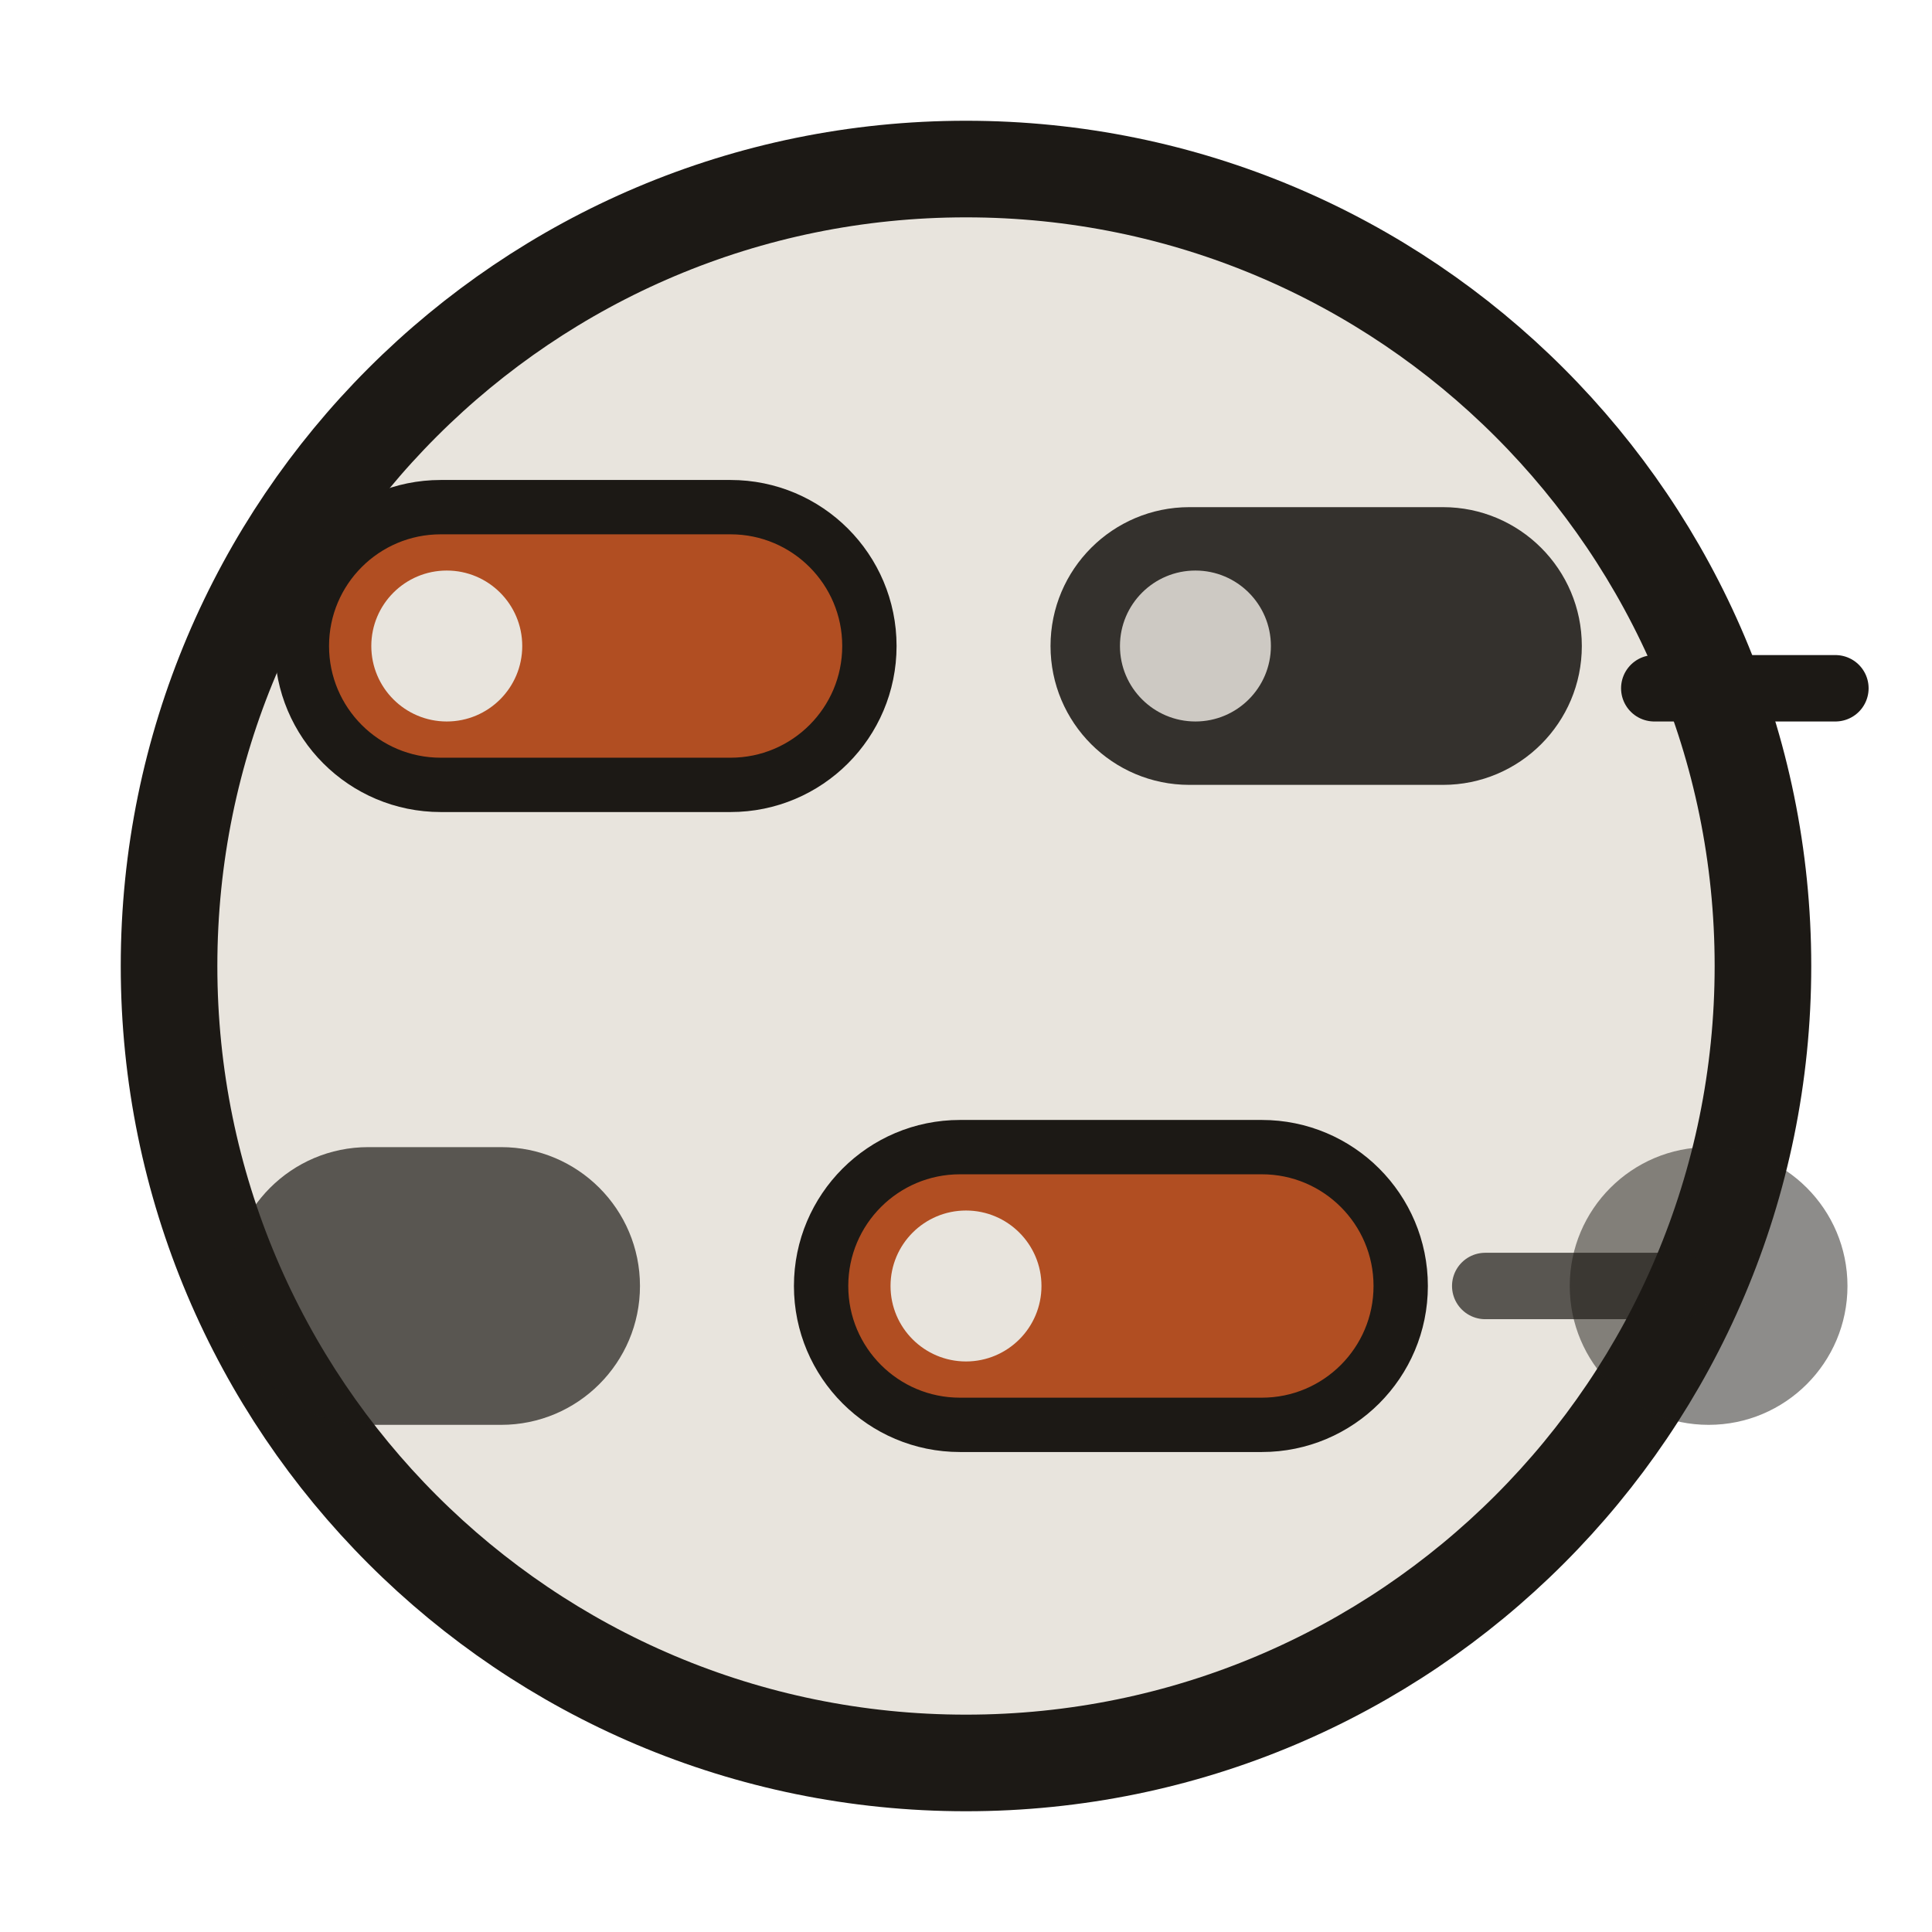
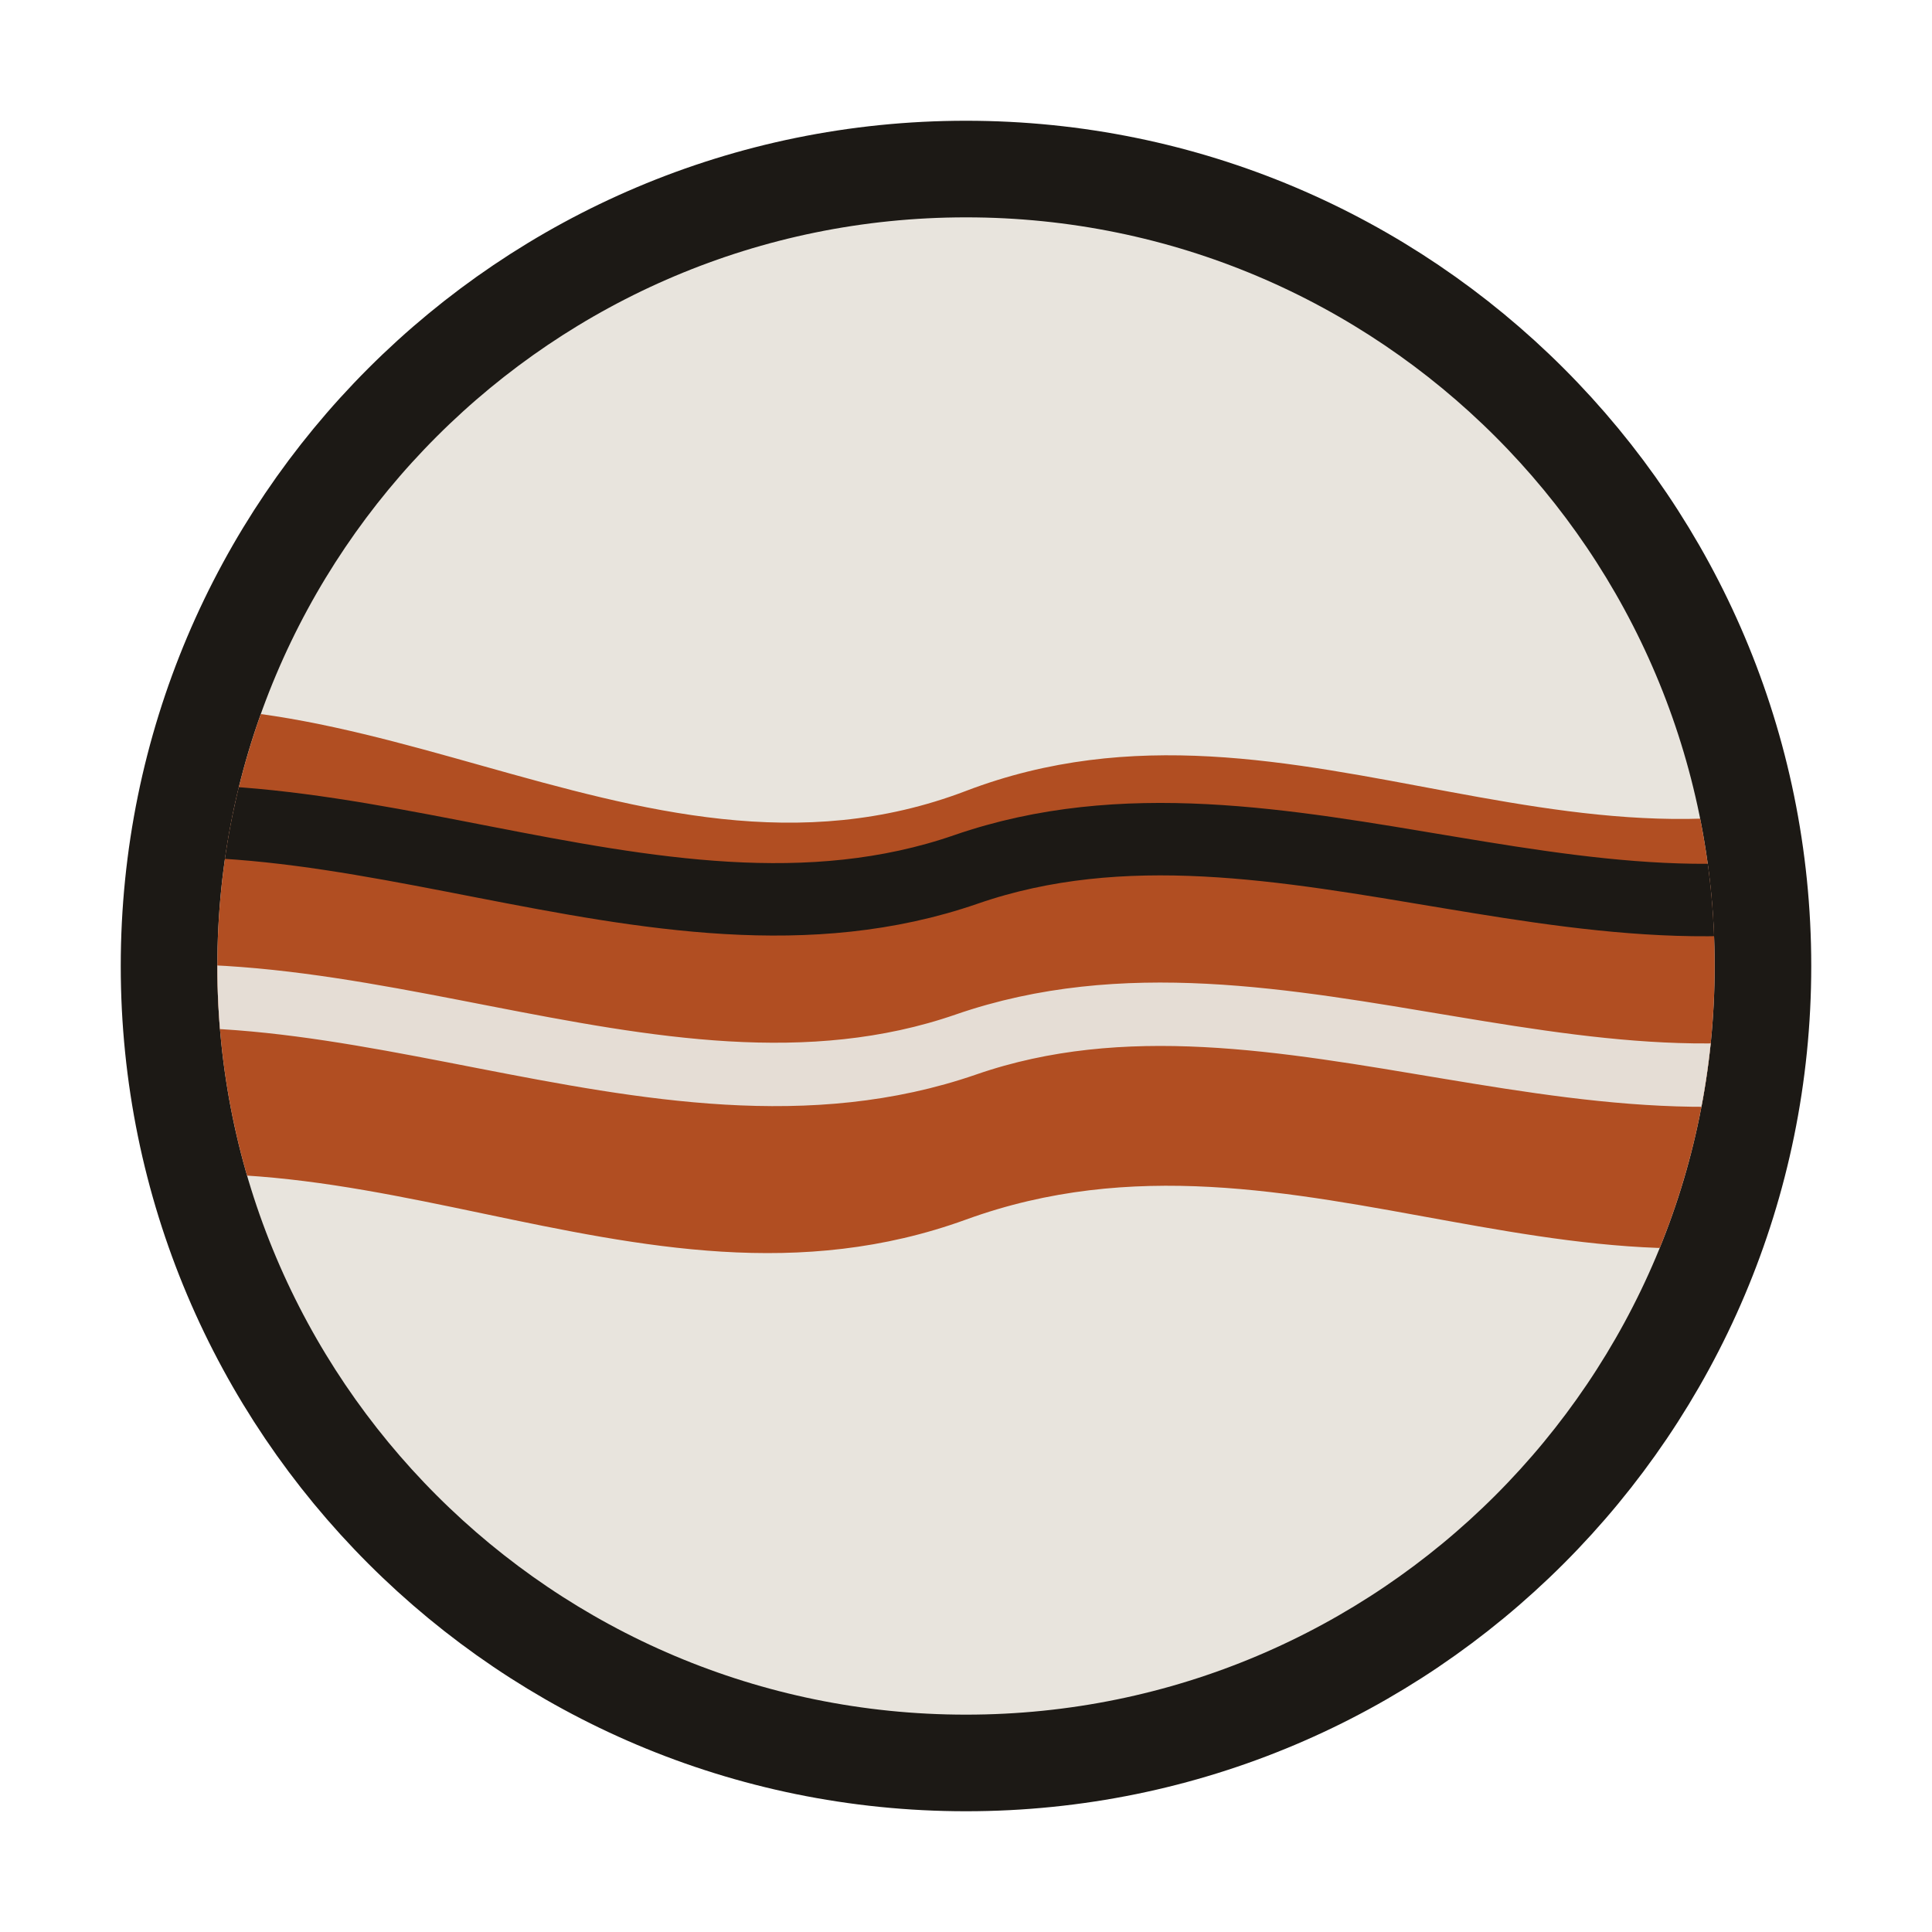
<svg xmlns="http://www.w3.org/2000/svg" viewBox="0 0 32 32" fill="none" role="img" aria-label="Interactive Projects Stream">
+   <defs>
+     <clipPath id="ips-river-disc">
+       <circle cx="16" cy="16" r="12.4" />
+     </clipPath>
+   </defs>
  <circle cx="16" cy="16" r="13.2" fill="#E8E4DD" stroke="#1C1915" stroke-width="1.6" />
-   <rect x="5" y="8.4" width="9.4" height="4.6" rx="2.3" fill="#B14E22" stroke="#1C1915" stroke-width="0.9" />
-   <rect x="17.4" y="8.4" width="8.8" height="4.6" rx="2.3" fill="#1C1915" opacity="0.88" />
-   <circle cx="7.4" cy="10.7" r="1.25" fill="#E8E4DD" />
-   <circle cx="19.8" cy="10.7" r="1.25" fill="#E8E4DD" opacity="0.85" />
-   <rect x="3.8" y="19" width="6.8" height="4.6" rx="2.3" fill="#1C1915" opacity="0.7" />
-   <rect x="13.6" y="19" width="9.6" height="4.6" rx="2.3" fill="#B14E22" stroke="#1C1915" stroke-width="0.9" />
-   <rect x="26" y="19" width="4.6" height="4.6" rx="2.3" fill="#1C1915" opacity="0.5" />
-   <circle cx="16" cy="21.3" r="1.25" fill="#E8E4DD" />
-   <path d="M30.4 11.4 L27.4 11.4" stroke="#1C1915" stroke-width="1.1" stroke-linecap="round" />
-   <path d="M27.8 21.3 L24.6 21.3" stroke="#1C1915" stroke-width="1.1" stroke-linecap="round" opacity="0.7" />
+   <g clip-path="url(#ips-river-disc)">
+     <path d="M0 12.2 C5.5 10.2, 10.5 15.2, 16 13.1 C21.5 11, 26.5 15.4, 32 12.6 V19.8 C26.5 22.4, 21.5 18.2, 16 20.2 C10.5 22.2, 5.5 18, 0 20 Z" fill="#B14E22" />
+     <path d="M0 14 C5.2 12.4, 10.8 16.2, 16 14.4 C21.2 12.6, 26.8 16.4, 32 14.2" stroke="#1C1915" stroke-width="1.2" stroke-linecap="round" fill="none" />
+     <path d="M0 16.9 C5.2 15.3, 10.8 19.1, 16 17.3 C21.2 15.5, 26.8 19.3, 32 17.1" stroke="#E8E4DD" stroke-width="1.05" stroke-linecap="round" fill="none" opacity="0.95" />
+   </g>
</svg>
